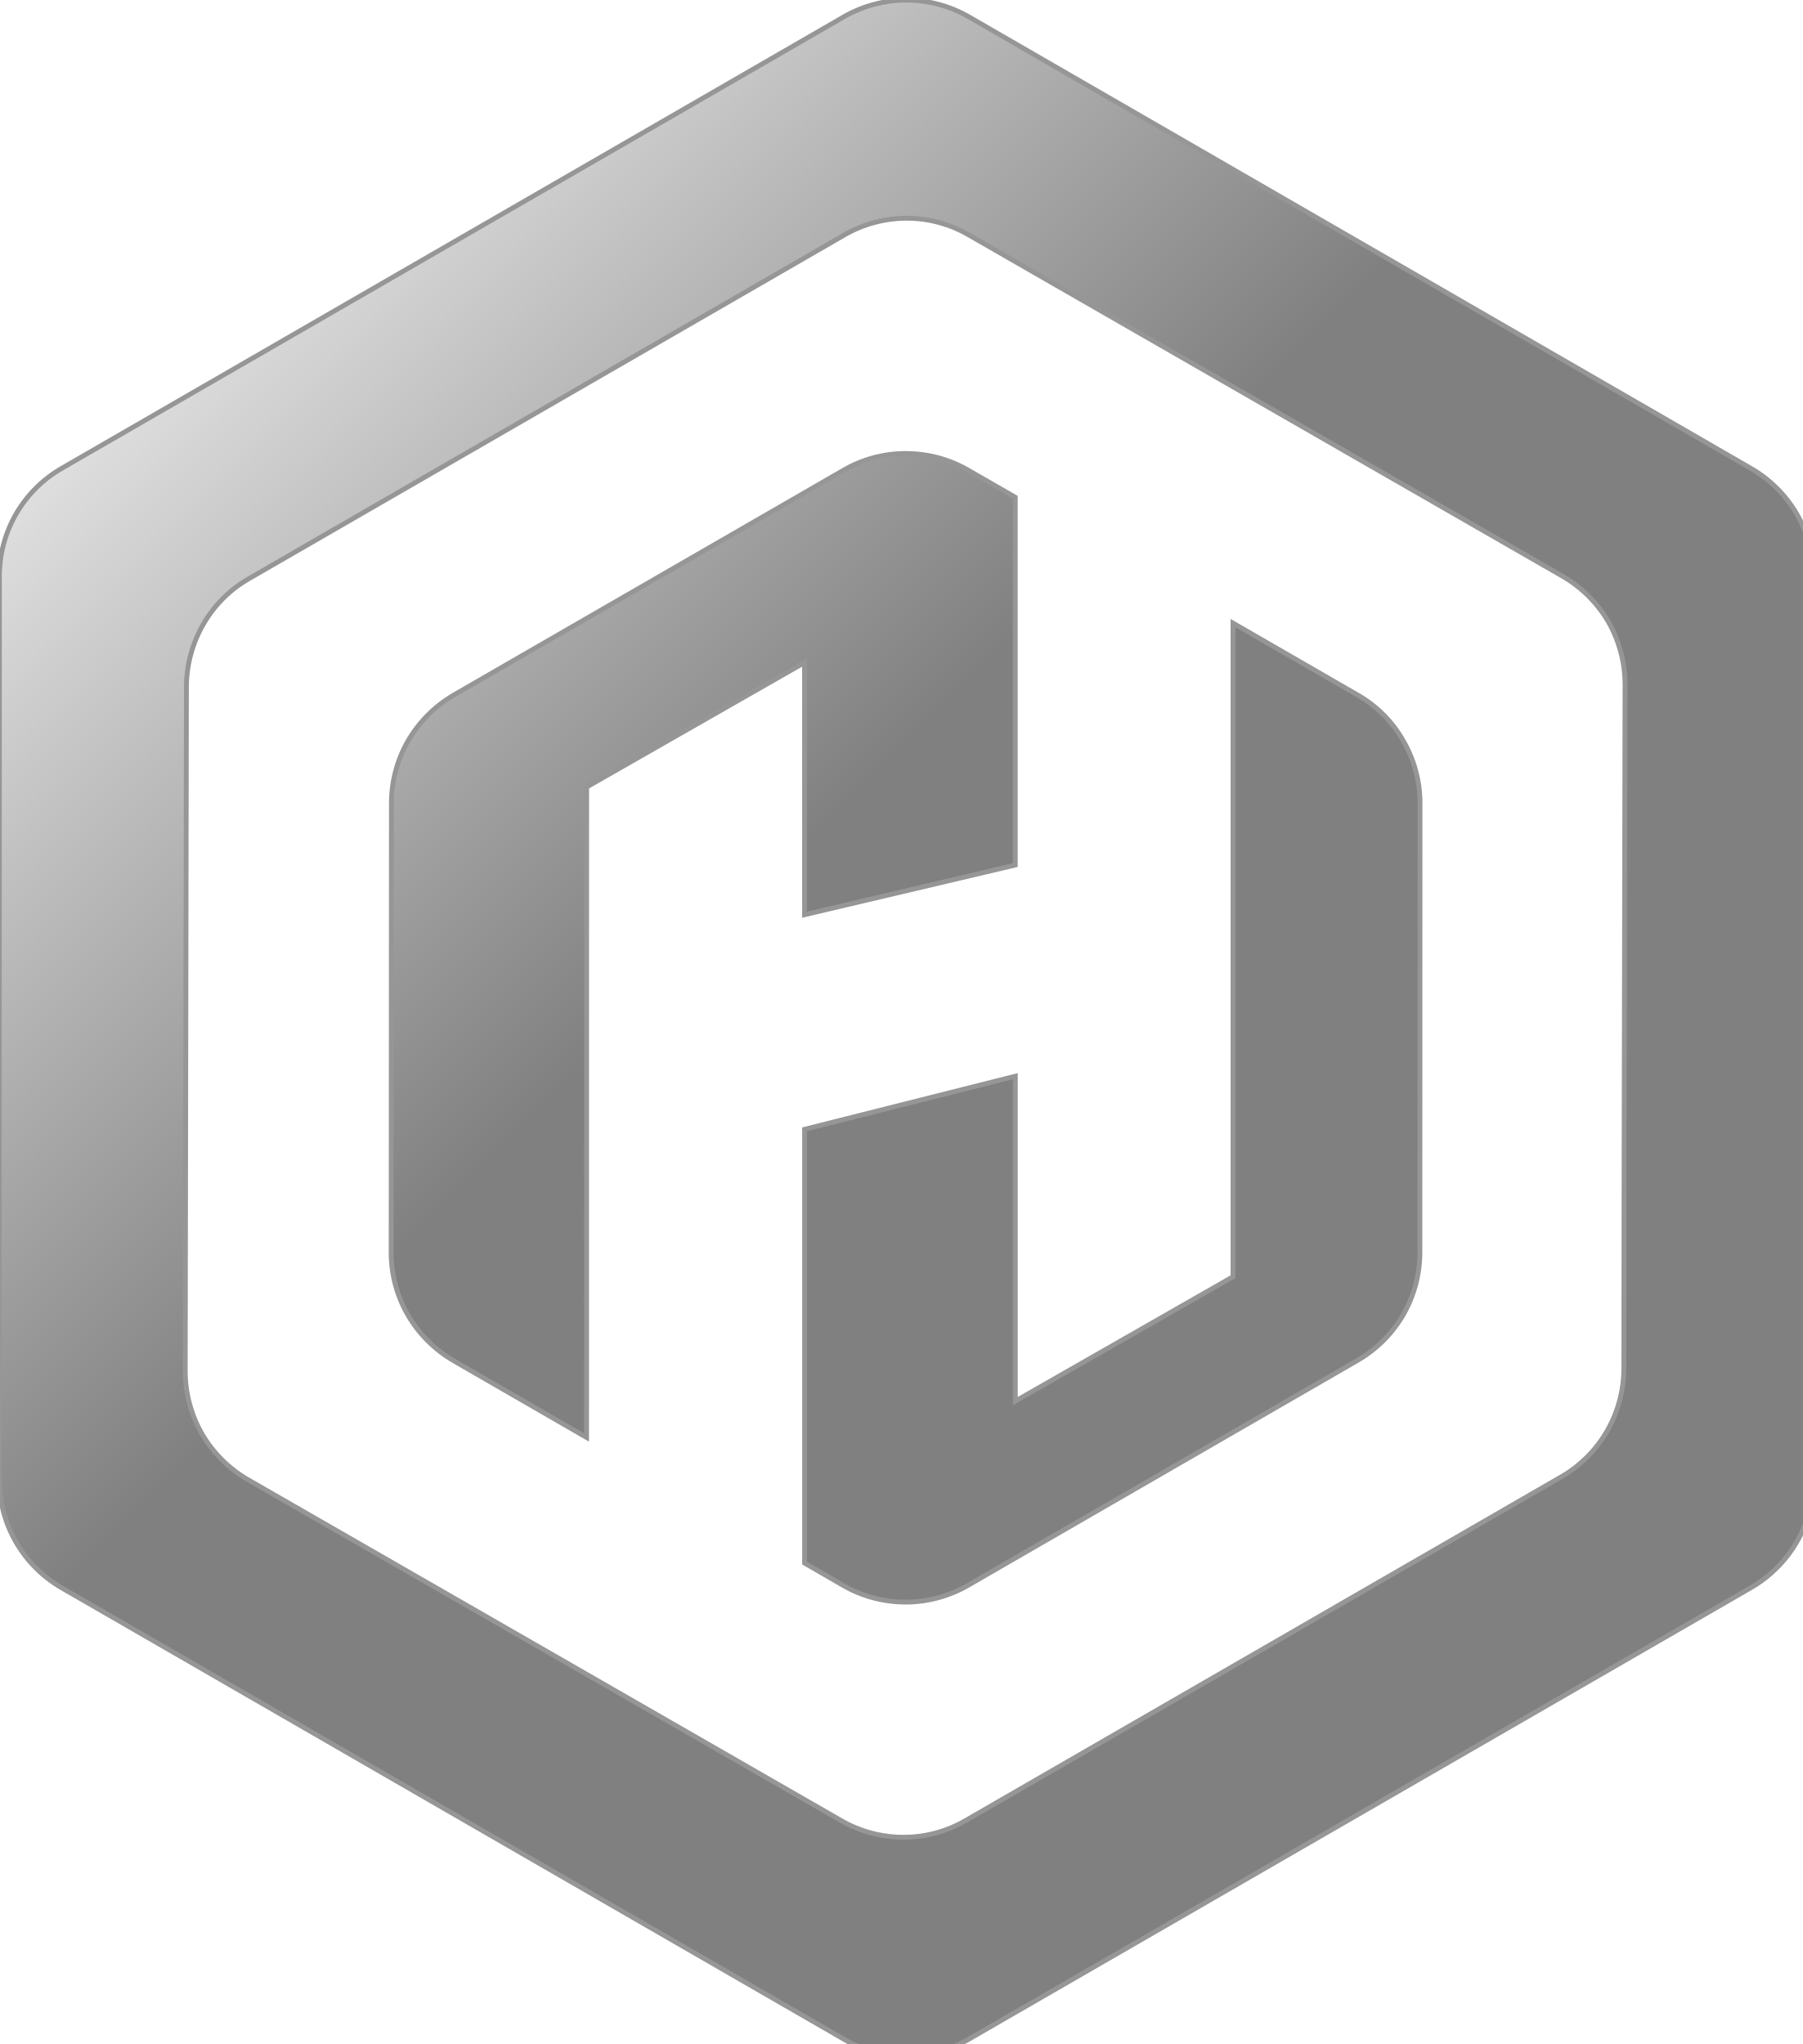
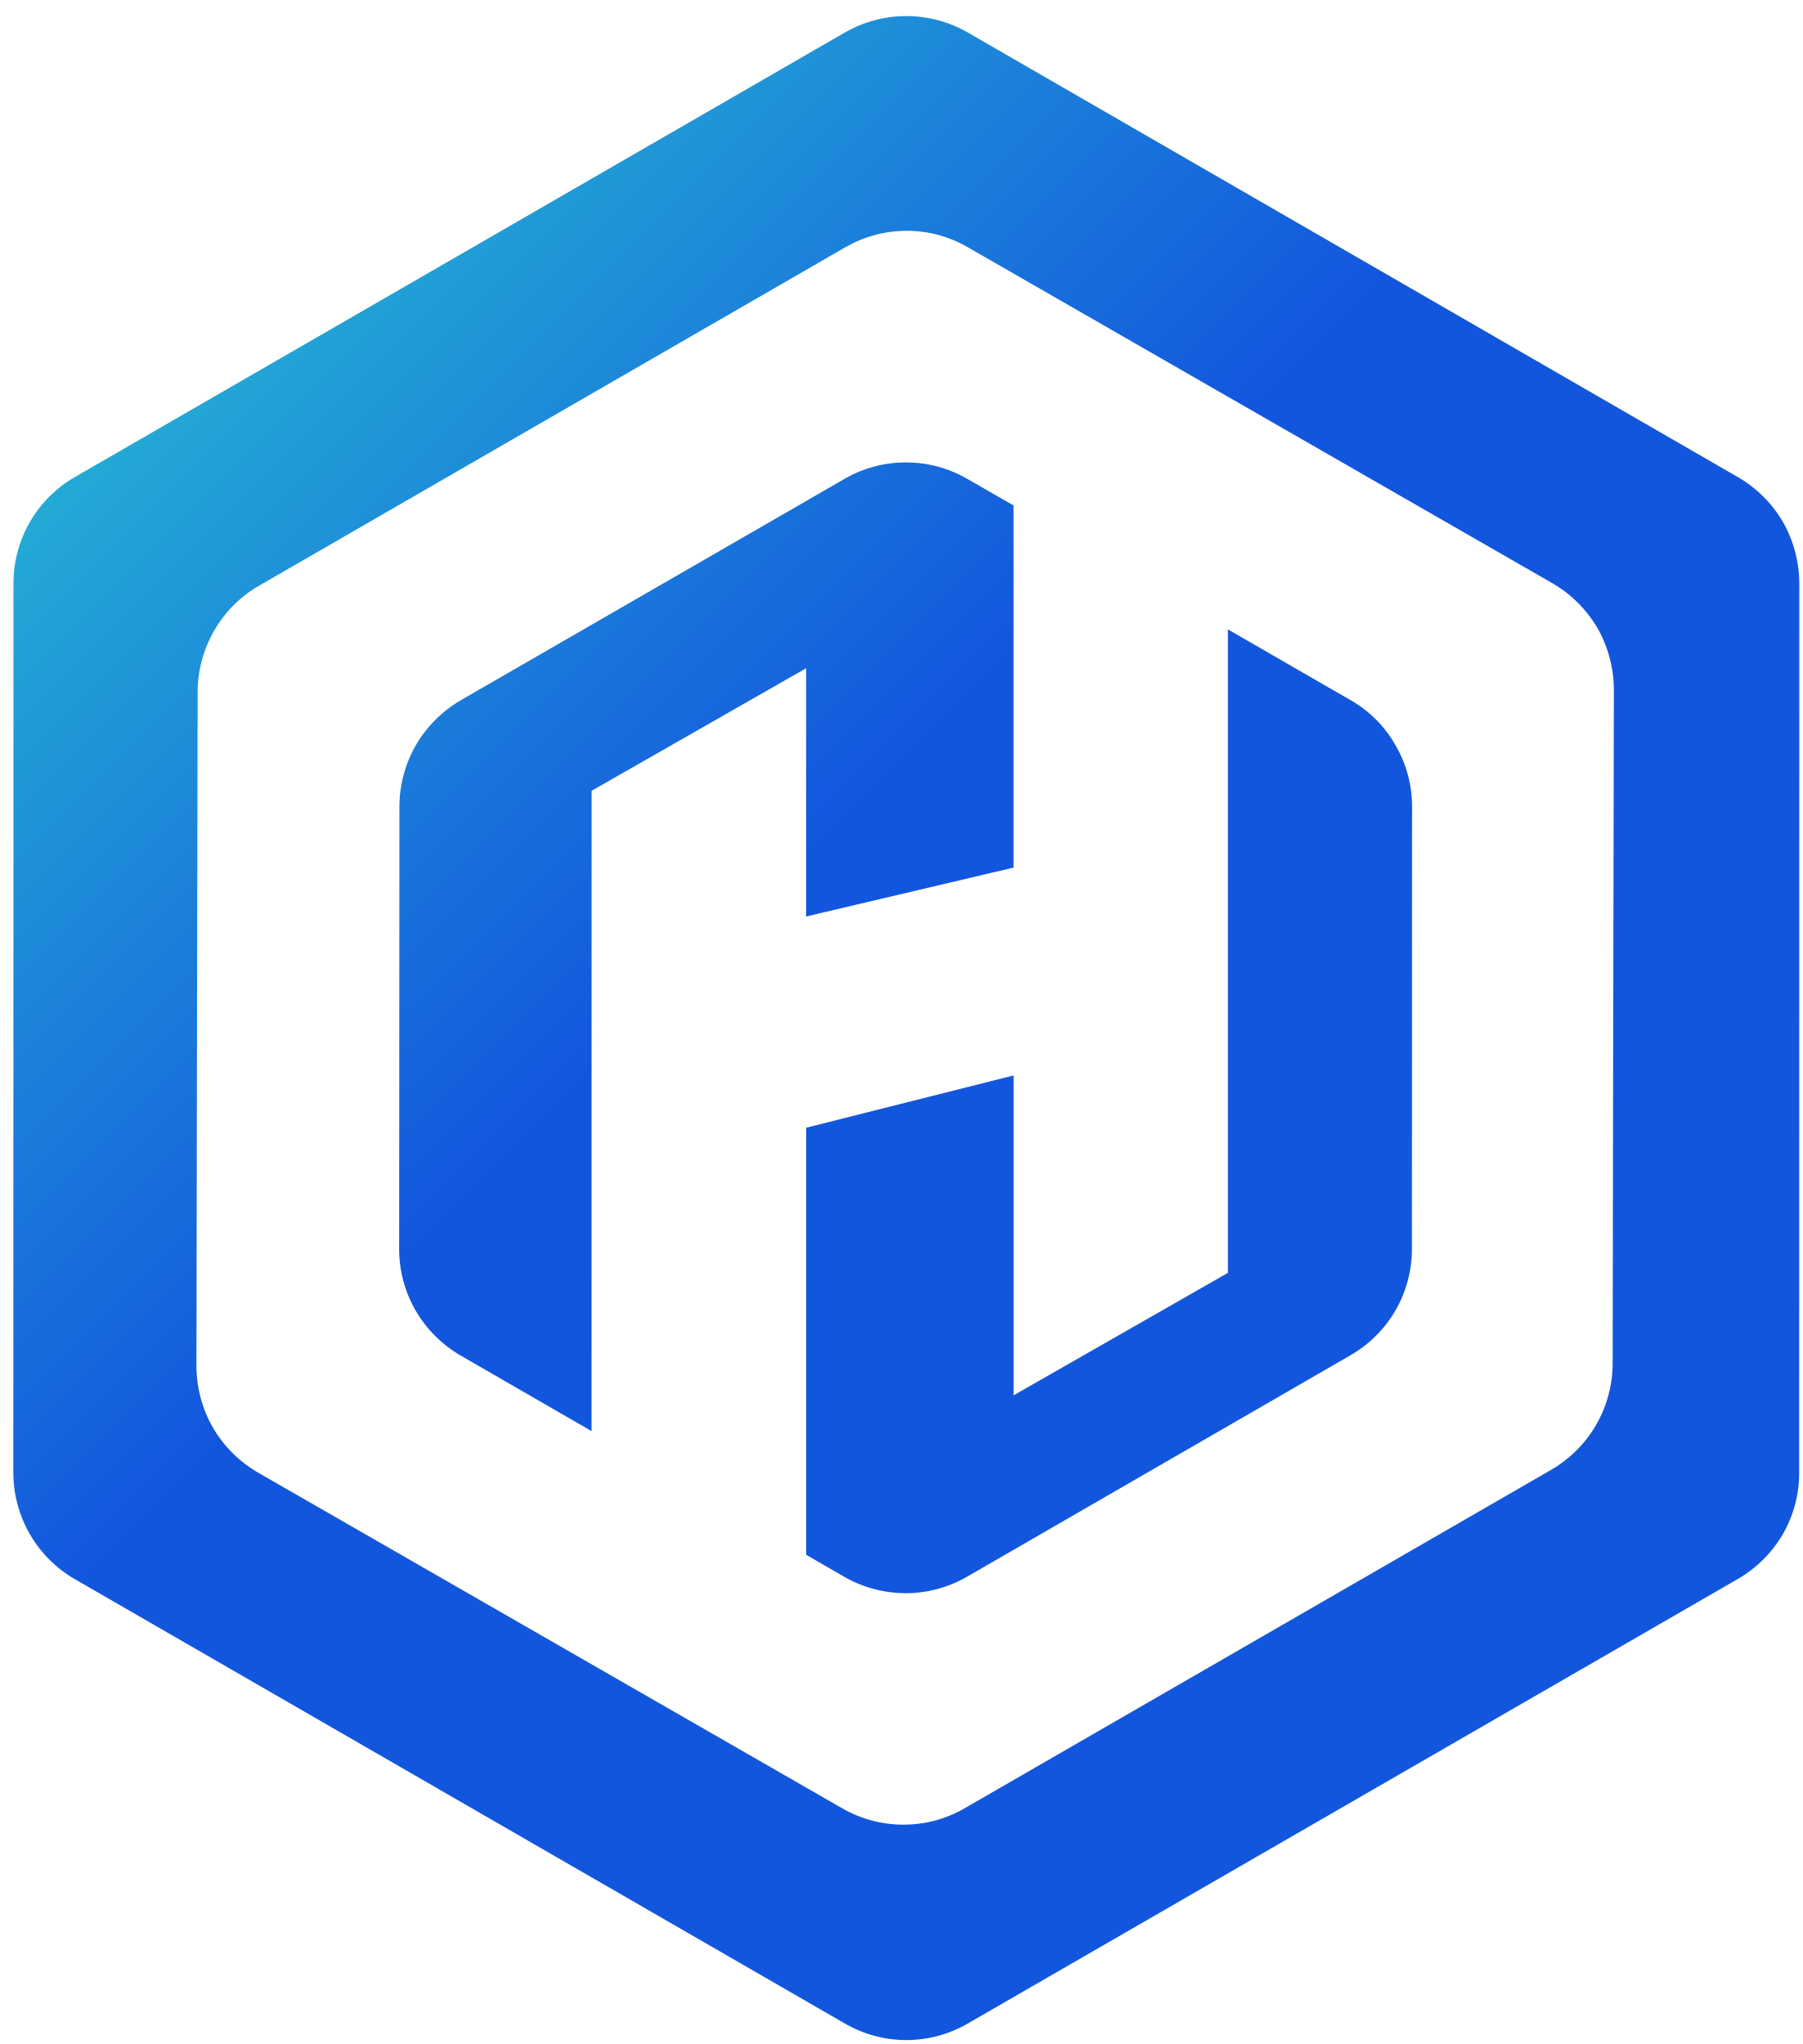
- <svg xmlns="http://www.w3.org/2000/svg" width="112" height="127" viewBox="0 0 112 127" fill="none" version="1.1" id="svg1383">
-   <path fill="url(#gradient-fill)" d="m 56.309,127.748 c -1.36,-10e-4 -2.696,-0.36 -3.874,-1.041 L 3.817,98.648 C 2.644,97.967 1.67,96.99 0.992,95.814 0.314,94.639 -0.044,93.305 -0.047,91.948 L -0.038,35.809 C -0.039,34.452 0.317,33.119 0.993,31.943 1.67,30.768 2.645,29.79 3.818,29.11 L 52.436,1.038 c 1.18,-0.675 2.515,-1.031 3.874,-1.032 1.356,0.002 2.689,0.358 3.867,1.032 L 108.793,29.11 c 1.173,0.679 2.15,1.653 2.834,2.825 0.671,1.18 1.028,2.515 1.033,3.873 l -0.009,56.139 c 0.004,1.354 -0.349,2.686 -1.024,3.86 -0.683,1.174 -1.66,2.151 -2.834,2.833 L 60.176,126.708 c -1.175,0.681 -2.51,1.039 -3.868,1.04 z M 56.341,13.559 c -1.359,3.05e-4 -2.694,0.356 -3.873,1.032 L 15.456,35.959 c -1.176,0.675 -2.152,1.652 -2.825,2.829 -0.678,1.174 -1.039,2.504 -1.049,3.86 l -0.074,42.551 c 0.004,1.362 0.359,2.699 1.033,3.883 0.686,1.178 1.666,2.158 2.844,2.844 l 36.889,21.203 c 1.172,0.671 2.499,1.024 3.85,1.024 1.361,0.003 2.698,-0.357 3.874,-1.041 L 97.01,91.752 c 1.171,-0.68 2.144,-1.654 2.824,-2.825 0.678,-1.174 1.039,-2.504 1.048,-3.86 l 0.017,-12.687 0.058,-29.855 c -0.004,-1.364 -0.359,-2.704 -1.033,-3.891 -0.691,-1.177 -1.676,-2.154 -2.857,-2.838 L 60.186,14.597 c -1.169,-0.679 -2.497,-1.037 -3.849,-1.038 z m -0.091,85.984 c -1.355,-0.002 -2.685,-0.358 -3.86,-1.032 L 49.986,97.119 V 70.167 l 13.092,-3.3 v 20.189 l 13.523,-7.728 V 38.715 l 7.747,4.469 c 1.179,0.674 2.155,1.653 2.825,2.834 0.685,1.174 1.046,2.509 1.048,3.869 l -0.008,27.944 c -0.003,1.358 -0.361,2.693 -1.04,3.869 -0.682,1.173 -1.659,2.146 -2.834,2.825 l -24.219,13.988 c -1.175,0.674 -2.505,1.03 -3.86,1.032 z M 36.442,89.314 28.173,84.54 C 27,83.857 26.024,82.881 25.341,81.707 24.662,80.532 24.303,79.198 24.301,77.841 l 0.017,-27.947 c 0.002,-1.355 0.358,-2.686 1.033,-3.86 0.682,-1.177 1.658,-2.157 2.833,-2.844 L 52.409,29.214 c 1.172,-0.682 2.504,-1.04 3.86,-1.036 1.36,-0.004 2.696,0.352 3.874,1.032 l 2.932,1.685 v 22.854 L 49.983,56.835 V 41.166 l -13.537,7.735 z" id="path1374" style="fill:url(#gradient-fill);stroke:#969696;stroke-width:0.3;stroke-opacity:1;stroke-miterlimit:4;stroke-dasharray:none" />
-   <defs id="defs1381">
-     <linearGradient id="gradient-fill" gradientUnits="userSpaceOnUse" gradientTransform="matrix(0.7182636,0.7182636,-0.7182636,0.7182636,-0.888409,-1.007854)">
-       <stop offset="15%" stop-color="#26b6d4" id="stop1376" style="stop-color:#ececec;stop-opacity:1" />
-       <stop offset="65%" stop-color="#1356de" id="stop1378" style="stop-color:#808080;stop-opacity:1" />
+ <svg xmlns="http://www.w3.org/2000/svg" width="112" height="127" viewBox="0 0 112 127" fill="none">
+   <path fill="url(#gradient-fill)" d="M56.309 126.756C54.969 126.755 53.654 126.402 52.495 125.731L4.633 98.108C3.477 97.438 2.518 96.476 1.852 95.318C1.184 94.161 0.831 92.848 0.828 91.512L0.837 36.245C0.837 34.909 1.187 33.597 1.853 32.439C2.519 31.282 3.478 30.32 4.634 29.65L52.496 2.014C53.658 1.35 54.972 0.999 56.31 0.998C57.645 1 58.957 1.351 60.116 2.014L107.978 29.65C109.133 30.319 110.095 31.277 110.768 32.431C111.429 33.593 111.78 34.907 111.785 36.244L111.776 91.511C111.78 92.844 111.432 94.155 110.768 95.311C110.096 96.467 109.134 97.428 107.978 98.1L60.116 125.732C58.959 126.402 57.645 126.755 56.309 126.756V126.756ZM56.341 14.34C55.003 14.34 53.689 14.691 52.528 15.356L16.091 36.393C14.933 37.057 13.973 38.019 13.31 39.178C12.642 40.334 12.287 41.643 12.277 42.978L12.204 84.868C12.207 86.208 12.557 87.525 13.221 88.69C13.896 89.85 14.86 90.815 16.02 91.49L52.337 112.364C53.491 113.025 54.797 113.372 56.127 113.372C57.467 113.375 58.783 113.021 59.94 112.347L96.378 91.319C97.53 90.649 98.489 89.691 99.158 88.538C99.825 87.382 100.181 86.073 100.19 84.738L100.207 72.248L100.264 42.856C100.26 41.513 99.91 40.194 99.247 39.026C98.566 37.868 97.597 36.905 96.435 36.232L60.126 15.362C58.975 14.693 57.668 14.341 56.337 14.34H56.341ZM56.251 98.989C54.917 98.987 53.608 98.636 52.451 97.973L50.084 96.603V70.069L62.973 66.82V86.695L76.286 79.087V39.106L83.913 43.506C85.074 44.169 86.035 45.133 86.694 46.296C87.369 47.452 87.725 48.767 87.726 50.105L87.718 77.615C87.715 78.952 87.363 80.266 86.694 81.424C86.023 82.579 85.061 83.537 83.904 84.205L60.062 97.976C58.905 98.64 57.595 98.99 56.262 98.992L56.251 98.989ZM36.751 88.919L28.61 84.219C27.455 83.547 26.494 82.586 25.822 81.43C25.153 80.273 24.8 78.96 24.798 77.624L24.814 50.111C24.817 48.778 25.167 47.467 25.831 46.311C26.503 45.152 27.464 44.187 28.62 43.511L52.47 29.752C53.623 29.081 54.935 28.729 56.27 28.732C57.608 28.728 58.924 29.078 60.083 29.748L62.97 31.407V53.906L50.081 56.944V41.519L36.754 49.134L36.751 88.919Z" />
+   <defs>
+     <linearGradient id="gradient-fill" gradientUnits="userSpaceOnUse" gradientTransform="rotate(45)">
+       <stop offset="15%" stop-color="#26b6d4" />
+       <stop offset="65%" stop-color="#1356de" />
    </linearGradient>
  </defs>
</svg>
